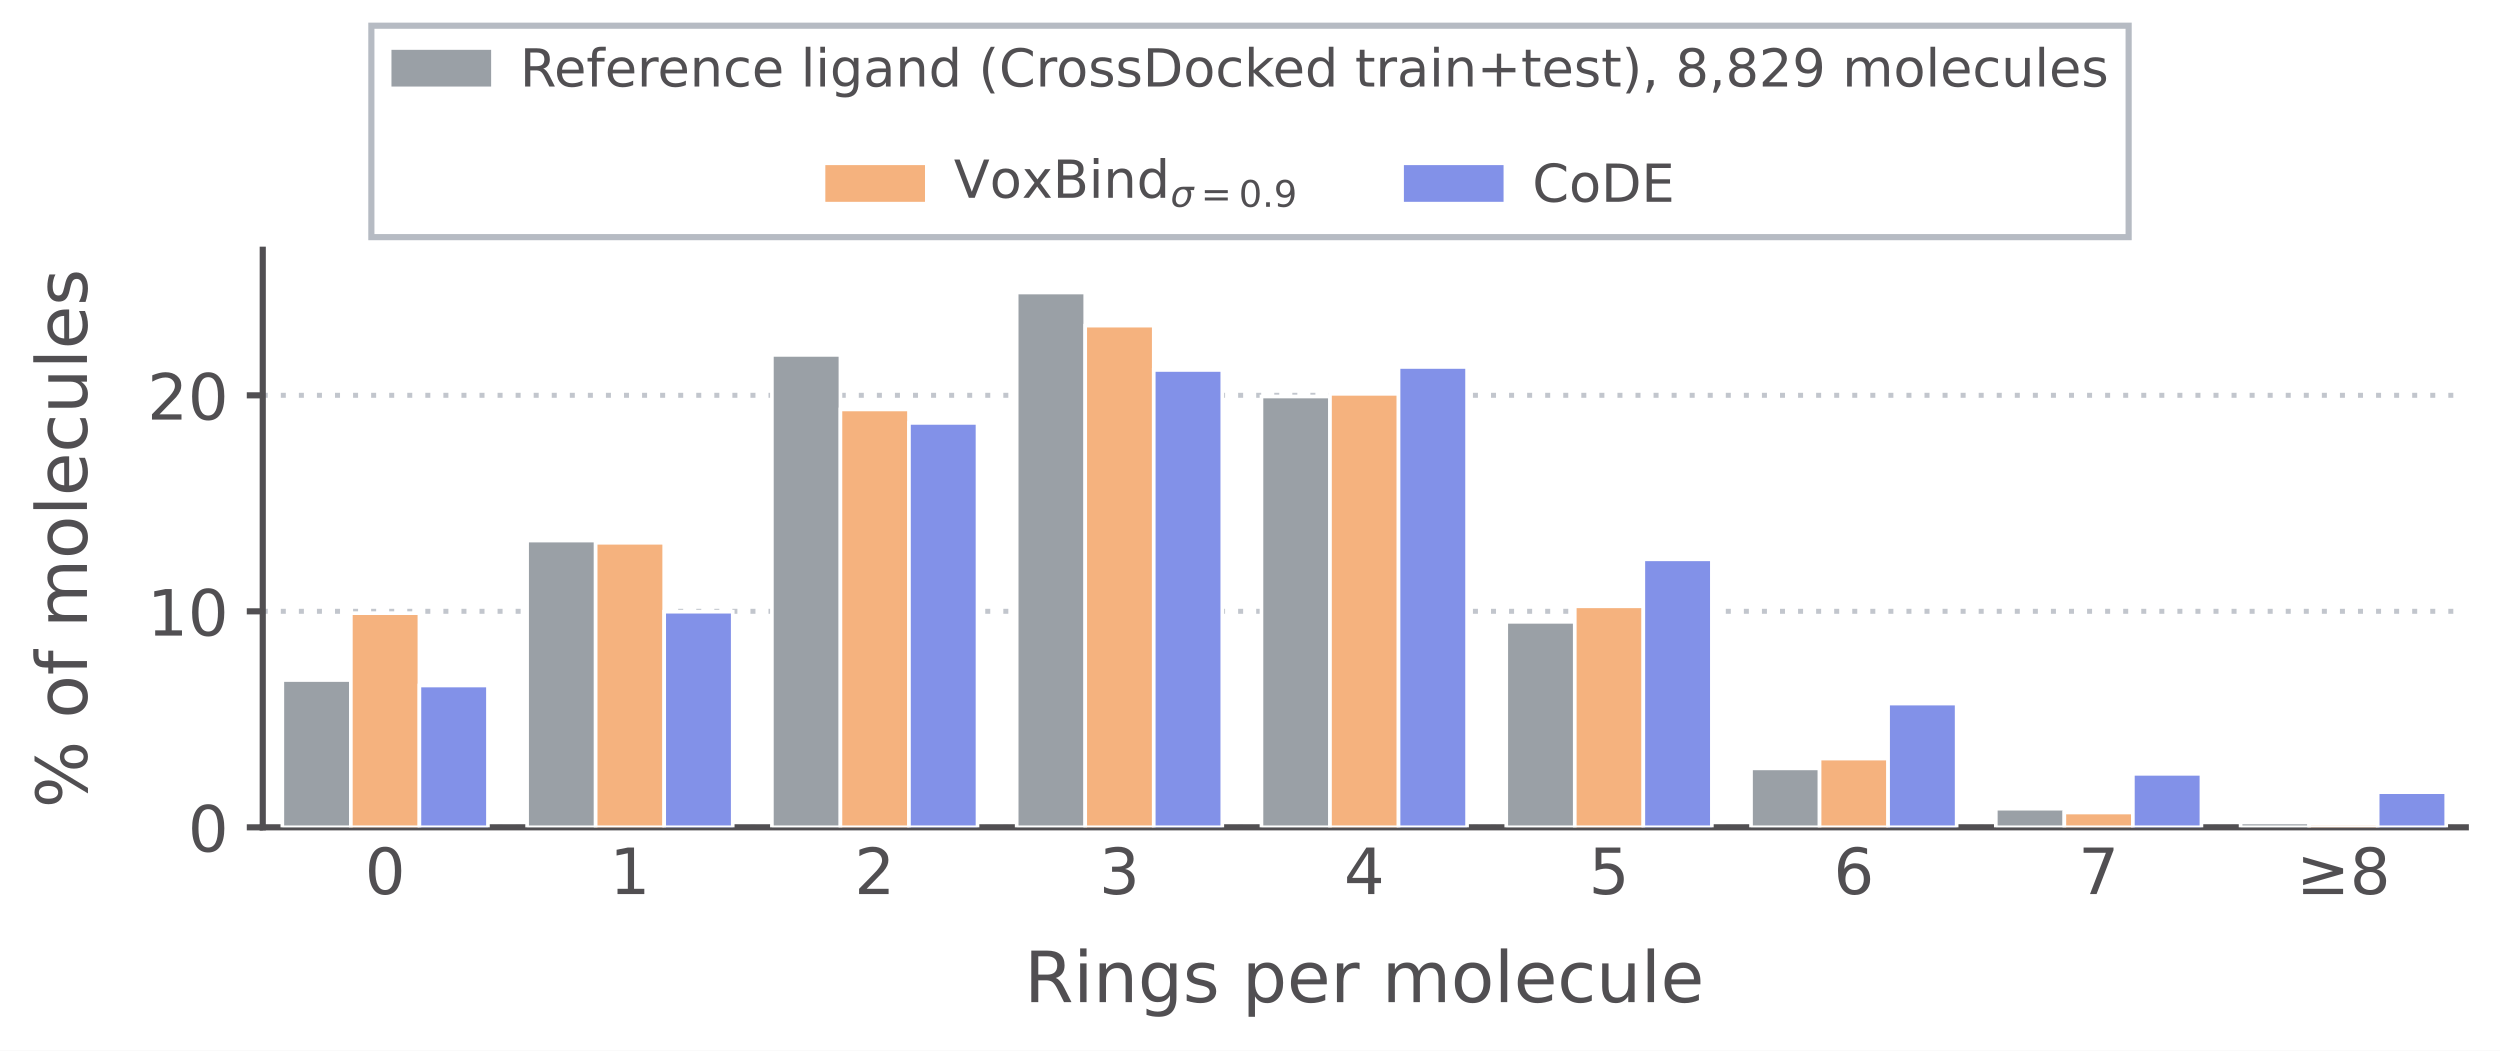
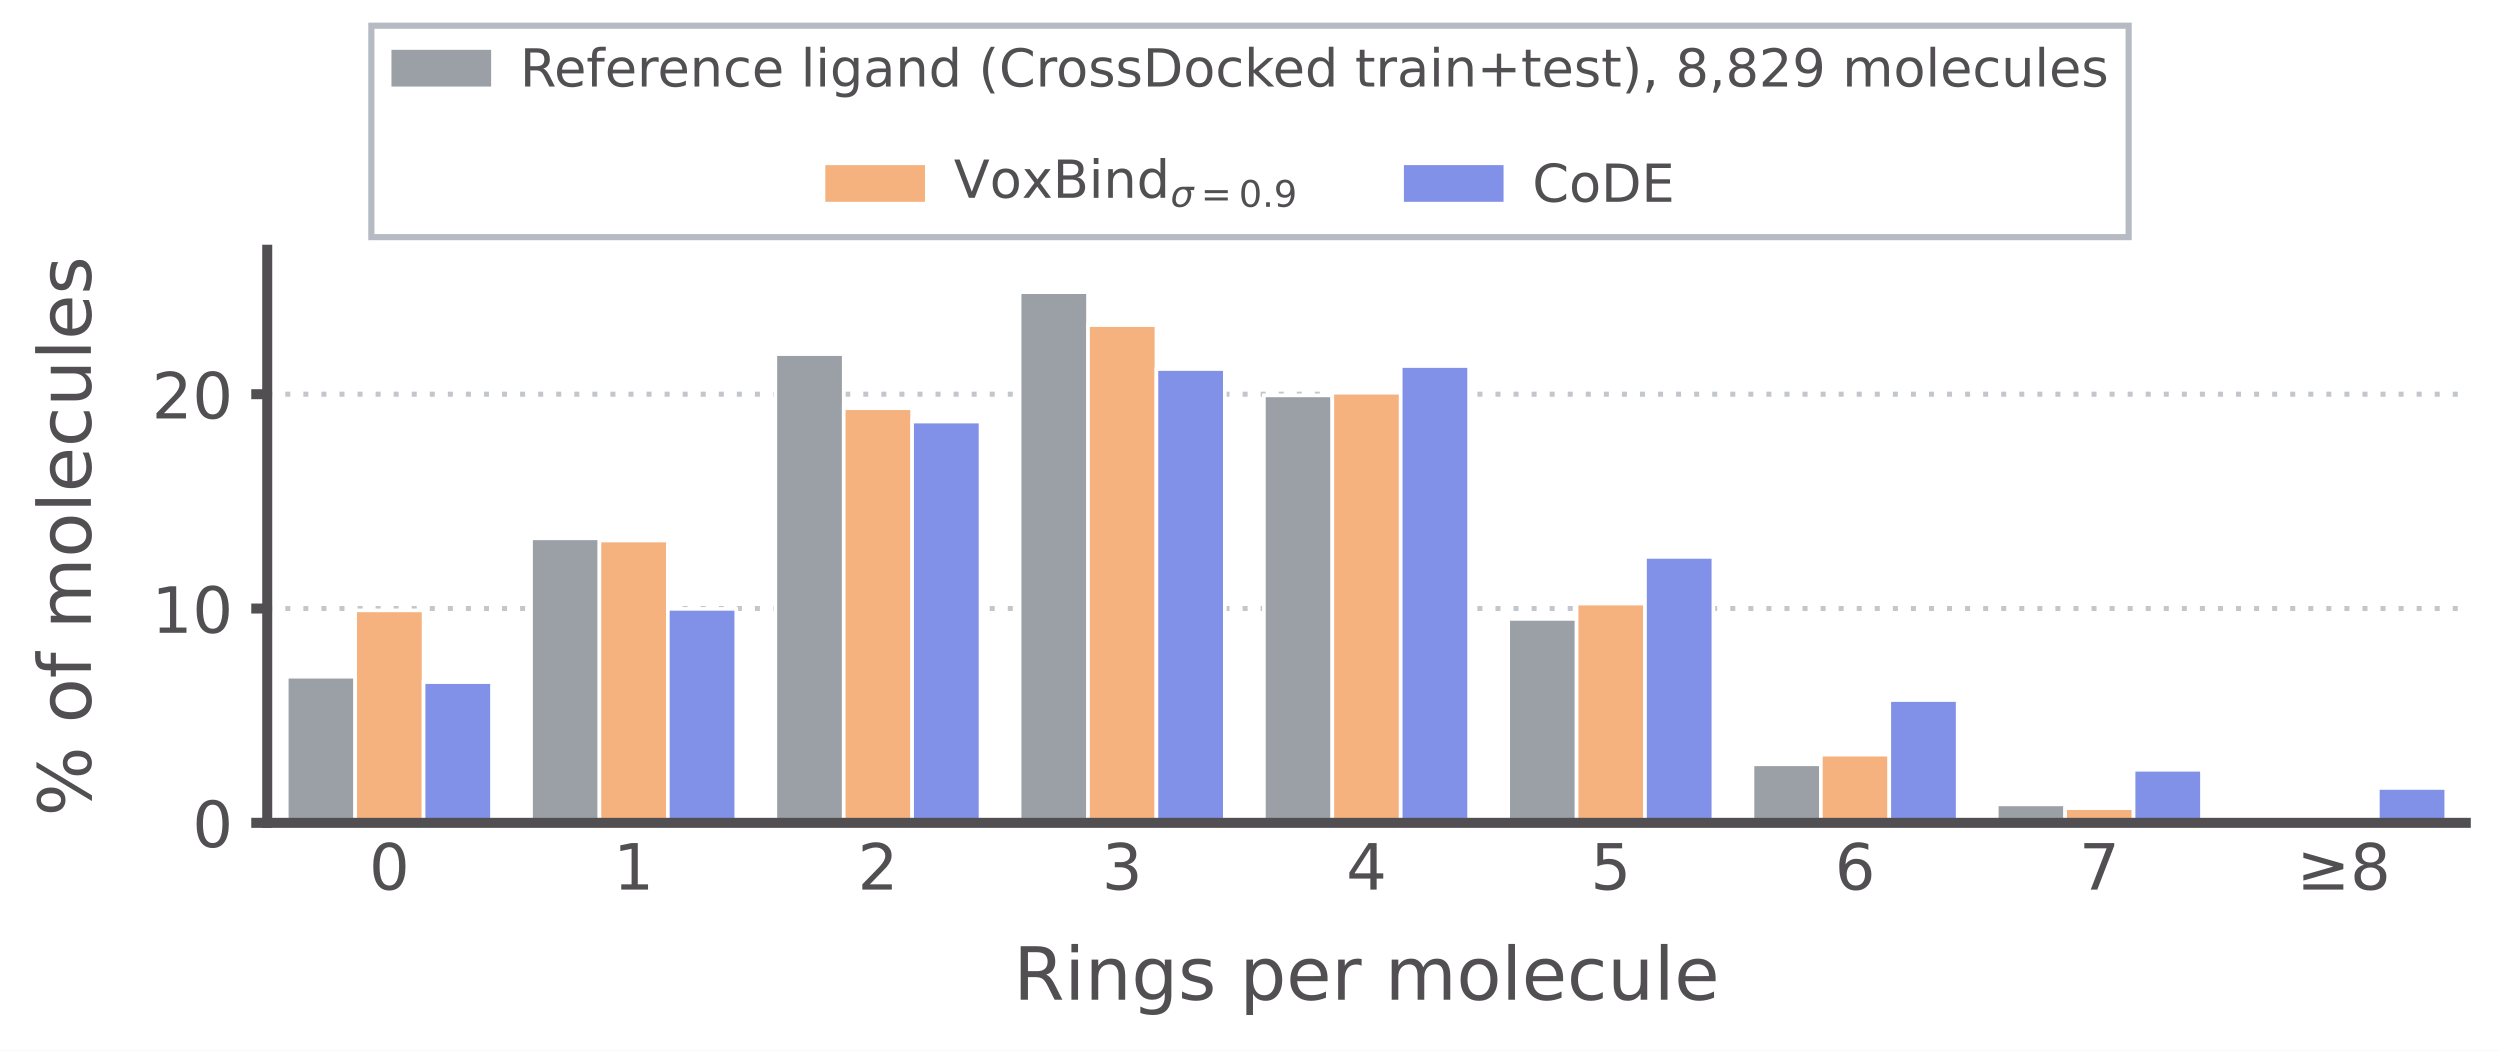
<svg xmlns="http://www.w3.org/2000/svg" xmlns:xlink="http://www.w3.org/1999/xlink" width="548.1pt" height="230.353pt" viewBox="0 0 548.1 230.353" version="1.1">
  <defs>
    <style type="text/css">*{stroke-linejoin: round; stroke-linecap: butt}</style>
  </defs>
  <g id="figure_1">
    <g id="patch_1">
      <path d="M 0 230.353  L 548.1 230.353  L 548.1 0  L 0 0  z " style="fill: #ffffff" />
    </g>
    <g id="axes_1">
      <g id="patch_2">
-         <path d="M 57.605 181.38  L 540.6 181.38  L 540.6 54.754  L 57.605 54.754  z " style="fill: #ffffff" />
+         <path d="M 58.586 180.399  L 540.6 180.399  L 540.6 54.754  L 58.586 54.754  z " style="fill: #ffffff" />
      </g>
      <g id="matplotlib.axis_1">
        <g id="xtick_1">
          <g id="line2d_1" />
          <g id="text_1">
-             <text style="font-size: 14px; font-family: 'DejaVu Sans'; text-anchor: middle; fill: #514f52" x="84.438" y="196.018" transform="rotate(-0 84.43763 196.0183)">0</text>
+             <text style="font-size: 14px; font-family: 'DejaVu Sans'; text-anchor: middle; fill: #514f52" x="85.365" y="195.036" transform="rotate(-0 85.3649 195.0365)">0</text>
          </g>
        </g>
        <g id="xtick_2">
          <g id="line2d_2" />
          <g id="text_2">
-             <text style="font-size: 14px; font-family: 'DejaVu Sans'; text-anchor: middle; fill: #514f52" x="138.104" y="196.018" transform="rotate(-0 138.1038 196.0183)">1</text>
+             <text style="font-size: 14px; font-family: 'DejaVu Sans'; text-anchor: middle; fill: #514f52" x="138.922" y="195.036" transform="rotate(-0 138.922 195.0365)">1</text>
          </g>
        </g>
        <g id="xtick_3">
          <g id="line2d_3" />
          <g id="text_3">
-             <text style="font-size: 14px; font-family: 'DejaVu Sans'; text-anchor: middle; fill: #514f52" x="191.77" y="196.018" transform="rotate(-0 191.7699 196.0183)">2</text>
+             <text style="font-size: 14px; font-family: 'DejaVu Sans'; text-anchor: middle; fill: #514f52" x="192.479" y="195.036" transform="rotate(-0 192.479 195.0365)">2</text>
          </g>
        </g>
        <g id="xtick_4">
          <g id="line2d_4" />
          <g id="text_4">
-             <text style="font-size: 14px; font-family: 'DejaVu Sans'; text-anchor: middle; fill: #514f52" x="245.436" y="196.018" transform="rotate(-0 245.4361 196.0183)">3</text>
+             <text style="font-size: 14px; font-family: 'DejaVu Sans'; text-anchor: middle; fill: #514f52" x="246.036" y="195.036" transform="rotate(-0 246.0361 195.0365)">3</text>
          </g>
        </g>
        <g id="xtick_5">
          <g id="line2d_5" />
          <g id="text_5">
-             <text style="font-size: 14px; font-family: 'DejaVu Sans'; text-anchor: middle; fill: #514f52" x="299.102" y="196.018" transform="rotate(-0 299.1023 196.0183)">4</text>
+             <text style="font-size: 14px; font-family: 'DejaVu Sans'; text-anchor: middle; fill: #514f52" x="299.593" y="195.036" transform="rotate(-0 299.5932 195.0365)">4</text>
          </g>
        </g>
        <g id="xtick_6">
          <g id="line2d_6" />
          <g id="text_6">
-             <text style="font-size: 14px; font-family: 'DejaVu Sans'; text-anchor: middle; fill: #514f52" x="352.768" y="196.018" transform="rotate(-0 352.7684 196.0183)">5</text>
+             <text style="font-size: 14px; font-family: 'DejaVu Sans'; text-anchor: middle; fill: #514f52" x="353.15" y="195.036" transform="rotate(-0 353.1503 195.0365)">5</text>
          </g>
        </g>
        <g id="xtick_7">
          <g id="line2d_7" />
          <g id="text_7">
-             <text style="font-size: 14px; font-family: 'DejaVu Sans'; text-anchor: middle; fill: #514f52" x="406.435" y="196.018" transform="rotate(-0 406.4346 196.0183)">6</text>
+             <text style="font-size: 14px; font-family: 'DejaVu Sans'; text-anchor: middle; fill: #514f52" x="406.707" y="195.036" transform="rotate(-0 406.7073 195.0365)">6</text>
          </g>
        </g>
        <g id="xtick_8">
          <g id="line2d_8" />
          <g id="text_8">
-             <text style="font-size: 14px; font-family: 'DejaVu Sans'; text-anchor: middle; fill: #514f52" x="460.101" y="196.018" transform="rotate(-0 460.1008 196.0183)">7</text>
+             <text style="font-size: 14px; font-family: 'DejaVu Sans'; text-anchor: middle; fill: #514f52" x="460.264" y="195.036" transform="rotate(-0 460.2644 195.0365)">7</text>
          </g>
        </g>
        <g id="xtick_9">
          <g id="line2d_9" />
          <g id="text_9">
-             <text style="font-size: 14px; font-family: 'DejaVu Sans'; text-anchor: middle; fill: #514f52" x="513.767" y="196.018" transform="rotate(-0 513.7669 196.0183)">≥8</text>
+             <text style="font-size: 14px; font-family: 'DejaVu Sans'; text-anchor: middle; fill: #514f52" x="513.821" y="195.036" transform="rotate(-0 513.8215 195.0365)">≥8</text>
          </g>
        </g>
        <g id="text_10">
-           <text style="font-size: 15.5px; font-family: 'DejaVu Sans'; text-anchor: middle; fill: #514f52" x="299.102" y="219.707" transform="rotate(-0 299.1023 219.7074)">Rings per molecule</text>
+           <text style="font-size: 16.1px; font-family: 'DejaVu Sans'; text-anchor: middle; fill: #514f52" x="299.593" y="219.182" transform="rotate(-0 299.5932 219.1815)">Rings per molecule</text>
        </g>
      </g>
      <g id="matplotlib.axis_2">
        <g id="ytick_1">
          <g id="line2d_10">
-             <path d="M 57.605 181.38  L 540.6 181.38  " clip-path="url(#paf30f8d386)" style="fill: none; stroke-dasharray: 1.1,2.86; stroke-dashoffset: 0; stroke: #c2c6cd; stroke-width: 1.1" />
+             <path d="M 58.586 180.399  L 540.6 180.399  " clip-path="url(#p2c76a7b653)" style="fill: none; stroke-dasharray: 1.1,2.86; stroke-dashoffset: 0; stroke: #c2c6cd; stroke-width: 1.1" />
          </g>
          <g id="line2d_11">
            <defs>
-               <path id="m5d8ce559c7" d="M 0 0  L -3.5 0  " style="stroke: #514f52; stroke-width: 1.35" />
+               <path id="me2072ecf5c" d="M 0 0  L -3.5 0  " style="stroke: #514f52; stroke-width: 2.2" />
            </defs>
            <g>
-               <use xlink:href="#m5d8ce559c7" x="57.605" y="181.38" style="fill: #514f52; stroke: #514f52; stroke-width: 1.35" />
+               <use xlink:href="#me2072ecf5c" x="58.586" y="180.399" style="fill: #514f52; stroke: #514f52; stroke-width: 2.2" />
            </g>
          </g>
          <g id="text_11">
-             <text style="font-size: 14px; font-family: 'DejaVu Sans'; text-anchor: end; fill: #514f52" x="50.105" y="186.699" transform="rotate(-0 50.10455 186.6994)">0</text>
+             <text style="font-size: 14px; font-family: 'DejaVu Sans'; text-anchor: end; fill: #514f52" x="51.086" y="185.718" transform="rotate(-0 51.08636 185.7176)">0</text>
          </g>
        </g>
        <g id="ytick_2">
          <g id="line2d_12">
-             <path d="M 57.605 134.026  L 540.6 134.026  " clip-path="url(#paf30f8d386)" style="fill: none; stroke-dasharray: 1.1,2.86; stroke-dashoffset: 0; stroke: #c2c6cd; stroke-width: 1.1" />
+             <path d="M 58.586 133.411  L 540.6 133.411  " clip-path="url(#p2c76a7b653)" style="fill: none; stroke-dasharray: 1.1,2.86; stroke-dashoffset: 0; stroke: #c2c6cd; stroke-width: 1.1" />
          </g>
          <g id="line2d_13">
            <g>
-               <use xlink:href="#m5d8ce559c7" x="57.605" y="134.026" style="fill: #514f52; stroke: #514f52; stroke-width: 1.35" />
+               <use xlink:href="#me2072ecf5c" x="58.586" y="133.411" style="fill: #514f52; stroke: #514f52; stroke-width: 2.2" />
            </g>
          </g>
          <g id="text_12">
-             <text style="font-size: 14px; font-family: 'DejaVu Sans'; text-anchor: end; fill: #514f52" x="50.105" y="139.345" transform="rotate(-0 50.10455 139.3448)">10</text>
+             <text style="font-size: 14px; font-family: 'DejaVu Sans'; text-anchor: end; fill: #514f52" x="51.086" y="138.73" transform="rotate(-0 51.08636 138.7301)">10</text>
          </g>
        </g>
        <g id="ytick_3">
          <g id="line2d_14">
-             <path d="M 57.605 86.671  L 540.6 86.671  " clip-path="url(#paf30f8d386)" style="fill: none; stroke-dasharray: 1.1,2.86; stroke-dashoffset: 0; stroke: #c2c6cd; stroke-width: 1.1" />
+             <path d="M 58.586 86.424  L 540.6 86.424  " clip-path="url(#p2c76a7b653)" style="fill: none; stroke-dasharray: 1.1,2.86; stroke-dashoffset: 0; stroke: #c2c6cd; stroke-width: 1.1" />
          </g>
          <g id="line2d_15">
            <g>
-               <use xlink:href="#m5d8ce559c7" x="57.605" y="86.671" style="fill: #514f52; stroke: #514f52; stroke-width: 1.35" />
+               <use xlink:href="#me2072ecf5c" x="58.586" y="86.424" style="fill: #514f52; stroke: #514f52; stroke-width: 2.2" />
            </g>
          </g>
          <g id="text_13">
-             <text style="font-size: 14px; font-family: 'DejaVu Sans'; text-anchor: end; fill: #514f52" x="50.105" y="91.99" transform="rotate(-0 50.10455 91.99018)">20</text>
+             <text style="font-size: 14px; font-family: 'DejaVu Sans'; text-anchor: end; fill: #514f52" x="51.086" y="91.743" transform="rotate(-0 51.08636 91.7427)">20</text>
          </g>
        </g>
        <g id="text_14">
-           <text style="font-size: 15.5px; font-family: 'DejaVu Sans'; text-anchor: middle; fill: #514f52" x="19.066" y="118.067" transform="rotate(-90 19.06603 118.0672)">% of molecules</text>
+           <text style="font-size: 16.1px; font-family: 'DejaVu Sans'; text-anchor: middle; fill: #514f52" x="19.923" y="117.576" transform="rotate(-90 19.92307 117.5763)">% of molecules</text>
        </g>
      </g>
      <g id="patch_3">
-         <path d="M 57.605 181.38  L 57.605 54.754  " style="fill: none; stroke: #514f52; stroke-width: 1.35; stroke-linejoin: miter; stroke-linecap: square" />
+         <path d="M 62.871 180.399  L 77.867 180.399  L 77.867 148.361  L 62.871 148.361  z " clip-path="url(#p2c76a7b653)" style="fill: #9aa0a6; stroke: #ffffff; stroke-width: 0.8; stroke-linejoin: miter" />
      </g>
      <g id="patch_4">
-         <path d="M 57.605 181.38  L 540.6 181.38  " style="fill: none; stroke: #514f52; stroke-width: 1.35; stroke-linejoin: miter; stroke-linecap: square" />
+         <path d="M 116.428 180.399  L 131.424 180.399  L 131.424 118.025  L 116.428 118.025  z " clip-path="url(#p2c76a7b653)" style="fill: #9aa0a6; stroke: #ffffff; stroke-width: 0.8; stroke-linejoin: miter" />
      </g>
      <g id="patch_5">
-         <path d="M 61.898 181.38  L 76.924 181.38  L 76.924 149.092  L 61.898 149.092  z " clip-path="url(#paf30f8d386)" style="fill: #9aa0a6; stroke: #ffffff; stroke-width: 0.8; stroke-linejoin: miter" />
+         <path d="M 169.985 180.399  L 184.981 180.399  L 184.981 77.632  L 169.985 77.632  z " clip-path="url(#p2c76a7b653)" style="fill: #9aa0a6; stroke: #ffffff; stroke-width: 0.8; stroke-linejoin: miter" />
      </g>
      <g id="patch_6">
-         <path d="M 115.564 181.38  L 130.591 181.38  L 130.591 118.52  L 115.564 118.52  z " clip-path="url(#paf30f8d386)" style="fill: #9aa0a6; stroke: #ffffff; stroke-width: 0.8; stroke-linejoin: miter" />
+         <path d="M 223.542 180.399  L 238.538 180.399  L 238.538 64.061  L 223.542 64.061  z " clip-path="url(#p2c76a7b653)" style="fill: #9aa0a6; stroke: #ffffff; stroke-width: 0.8; stroke-linejoin: miter" />
      </g>
      <g id="patch_7">
-         <path d="M 169.23 181.38  L 184.257 181.38  L 184.257 77.811  L 169.23 77.811  z " clip-path="url(#paf30f8d386)" style="fill: #9aa0a6; stroke: #ffffff; stroke-width: 0.8; stroke-linejoin: miter" />
+         <path d="M 277.099 180.399  L 292.095 180.399  L 292.095 86.679  L 277.099 86.679  z " clip-path="url(#p2c76a7b653)" style="fill: #9aa0a6; stroke: #ffffff; stroke-width: 0.8; stroke-linejoin: miter" />
      </g>
      <g id="patch_8">
-         <path d="M 222.896 181.38  L 237.923 181.38  L 237.923 64.134  L 222.896 64.134  z " clip-path="url(#paf30f8d386)" style="fill: #9aa0a6; stroke: #ffffff; stroke-width: 0.8; stroke-linejoin: miter" />
+         <path d="M 330.656 180.399  L 345.652 180.399  L 345.652 135.694  L 330.656 135.694  z " clip-path="url(#p2c76a7b653)" style="fill: #9aa0a6; stroke: #ffffff; stroke-width: 0.8; stroke-linejoin: miter" />
      </g>
      <g id="patch_9">
-         <path d="M 276.562 181.38  L 291.589 181.38  L 291.589 86.929  L 276.562 86.929  z " clip-path="url(#paf30f8d386)" style="fill: #9aa0a6; stroke: #ffffff; stroke-width: 0.8; stroke-linejoin: miter" />
+         <path d="M 384.213 180.399  L 399.209 180.399  L 399.209 167.573  L 384.213 167.573  z " clip-path="url(#p2c76a7b653)" style="fill: #9aa0a6; stroke: #ffffff; stroke-width: 0.8; stroke-linejoin: miter" />
      </g>
      <g id="patch_10">
-         <path d="M 330.229 181.38  L 345.255 181.38  L 345.255 136.327  L 330.229 136.327  z " clip-path="url(#paf30f8d386)" style="fill: #9aa0a6; stroke: #ffffff; stroke-width: 0.8; stroke-linejoin: miter" />
+         <path d="M 437.77 180.399  L 452.766 180.399  L 452.766 176.354  L 437.77 176.354  z " clip-path="url(#p2c76a7b653)" style="fill: #9aa0a6; stroke: #ffffff; stroke-width: 0.8; stroke-linejoin: miter" />
      </g>
      <g id="patch_11">
-         <path d="M 383.895 181.38  L 398.921 181.38  L 398.921 168.454  L 383.895 168.454  z " clip-path="url(#paf30f8d386)" style="fill: #9aa0a6; stroke: #ffffff; stroke-width: 0.8; stroke-linejoin: miter" />
+         <path d="M 491.327 180.399  L 506.323 180.399  L 506.323 179.334  L 491.327 179.334  z " clip-path="url(#p2c76a7b653)" style="fill: #9aa0a6; stroke: #ffffff; stroke-width: 0.8; stroke-linejoin: miter" />
      </g>
      <g id="patch_12">
-         <path d="M 437.561 181.38  L 452.587 181.38  L 452.587 177.304  L 437.561 177.304  z " clip-path="url(#paf30f8d386)" style="fill: #9aa0a6; stroke: #ffffff; stroke-width: 0.8; stroke-linejoin: miter" />
+         <path d="M 77.867 180.399  L 92.863 180.399  L 92.863 133.816  L 77.867 133.816  z " clip-path="url(#p2c76a7b653)" style="fill: #f5b27e; stroke: #ffffff; stroke-width: 0.8; stroke-linejoin: miter" />
      </g>
      <g id="patch_13">
-         <path d="M 491.227 181.38  L 506.254 181.38  L 506.254 180.308  L 491.227 180.308  z " clip-path="url(#paf30f8d386)" style="fill: #9aa0a6; stroke: #ffffff; stroke-width: 0.8; stroke-linejoin: miter" />
+         <path d="M 131.424 180.399  L 146.42 180.399  L 146.42 118.507  L 131.424 118.507  z " clip-path="url(#p2c76a7b653)" style="fill: #f5b27e; stroke: #ffffff; stroke-width: 0.8; stroke-linejoin: miter" />
      </g>
      <g id="patch_14">
-         <path d="M 76.924 181.38  L 91.951 181.38  L 91.951 134.434  L 76.924 134.434  z " clip-path="url(#paf30f8d386)" style="fill: #f5b27e; stroke: #ffffff; stroke-width: 0.8; stroke-linejoin: miter" />
+         <path d="M 184.981 180.399  L 199.977 180.399  L 199.977 89.498  L 184.981 89.498  z " clip-path="url(#p2c76a7b653)" style="fill: #f5b27e; stroke: #ffffff; stroke-width: 0.8; stroke-linejoin: miter" />
      </g>
      <g id="patch_15">
-         <path d="M 130.591 181.38  L 145.617 181.38  L 145.617 119.005  L 130.591 119.005  z " clip-path="url(#paf30f8d386)" style="fill: #f5b27e; stroke: #ffffff; stroke-width: 0.8; stroke-linejoin: miter" />
+         <path d="M 238.538 180.399  L 253.534 180.399  L 253.534 71.27  L 238.538 71.27  z " clip-path="url(#p2c76a7b653)" style="fill: #f5b27e; stroke: #ffffff; stroke-width: 0.8; stroke-linejoin: miter" />
      </g>
      <g id="patch_16">
-         <path d="M 184.257 181.38  L 199.283 181.38  L 199.283 89.769  L 184.257 89.769  z " clip-path="url(#paf30f8d386)" style="fill: #f5b27e; stroke: #ffffff; stroke-width: 0.8; stroke-linejoin: miter" />
+         <path d="M 292.095 180.399  L 307.091 180.399  L 307.091 86.102  L 292.095 86.102  z " clip-path="url(#p2c76a7b653)" style="fill: #f5b27e; stroke: #ffffff; stroke-width: 0.8; stroke-linejoin: miter" />
      </g>
      <g id="patch_17">
-         <path d="M 237.923 181.38  L 252.949 181.38  L 252.949 71.399  L 237.923 71.399  z " clip-path="url(#paf30f8d386)" style="fill: #f5b27e; stroke: #ffffff; stroke-width: 0.8; stroke-linejoin: miter" />
+         <path d="M 345.652 180.399  L 360.648 180.399  L 360.648 132.327  L 345.652 132.327  z " clip-path="url(#p2c76a7b653)" style="fill: #f5b27e; stroke: #ffffff; stroke-width: 0.8; stroke-linejoin: miter" />
      </g>
      <g id="patch_18">
-         <path d="M 291.589 181.38  L 306.616 181.38  L 306.616 86.347  L 291.589 86.347  z " clip-path="url(#paf30f8d386)" style="fill: #f5b27e; stroke: #ffffff; stroke-width: 0.8; stroke-linejoin: miter" />
+         <path d="M 399.209 180.399  L 414.205 180.399  L 414.205 165.447  L 399.209 165.447  z " clip-path="url(#p2c76a7b653)" style="fill: #f5b27e; stroke: #ffffff; stroke-width: 0.8; stroke-linejoin: miter" />
      </g>
      <g id="patch_19">
-         <path d="M 345.255 181.38  L 360.282 181.38  L 360.282 132.933  L 345.255 132.933  z " clip-path="url(#paf30f8d386)" style="fill: #f5b27e; stroke: #ffffff; stroke-width: 0.8; stroke-linejoin: miter" />
+         <path d="M 452.766 180.399  L 467.762 180.399  L 467.762 177.182  L 452.766 177.182  z " clip-path="url(#p2c76a7b653)" style="fill: #f5b27e; stroke: #ffffff; stroke-width: 0.8; stroke-linejoin: miter" />
      </g>
      <g id="patch_20">
-         <path d="M 398.921 181.38  L 413.948 181.38  L 413.948 166.312  L 398.921 166.312  z " clip-path="url(#paf30f8d386)" style="fill: #f5b27e; stroke: #ffffff; stroke-width: 0.8; stroke-linejoin: miter" />
+         <path d="M 506.323 180.399  L 521.319 180.399  L 521.319 179.565  L 506.323 179.565  z " clip-path="url(#p2c76a7b653)" style="fill: #f5b27e; stroke: #ffffff; stroke-width: 0.8; stroke-linejoin: miter" />
      </g>
      <g id="patch_21">
-         <path d="M 452.587 181.38  L 467.614 181.38  L 467.614 178.139  L 452.587 178.139  z " clip-path="url(#paf30f8d386)" style="fill: #f5b27e; stroke: #ffffff; stroke-width: 0.8; stroke-linejoin: miter" />
+         <path d="M 92.863 180.399  L 107.859 180.399  L 107.859 149.543  L 92.863 149.543  z " clip-path="url(#p2c76a7b653)" style="fill: #8291e8; stroke: #ffffff; stroke-width: 0.8; stroke-linejoin: miter" />
      </g>
      <g id="patch_22">
-         <path d="M 506.254 181.38  L 521.28 181.38  L 521.28 180.54  L 506.254 180.54  z " clip-path="url(#paf30f8d386)" style="fill: #f5b27e; stroke: #ffffff; stroke-width: 0.8; stroke-linejoin: miter" />
+         <path d="M 146.42 180.399  L 161.416 180.399  L 161.416 133.489  L 146.42 133.489  z " clip-path="url(#p2c76a7b653)" style="fill: #8291e8; stroke: #ffffff; stroke-width: 0.8; stroke-linejoin: miter" />
      </g>
      <g id="patch_23">
-         <path d="M 91.951 181.38  L 106.977 181.38  L 106.977 150.284  L 91.951 150.284  z " clip-path="url(#paf30f8d386)" style="fill: #8291e8; stroke: #ffffff; stroke-width: 0.8; stroke-linejoin: miter" />
+         <path d="M 199.977 180.399  L 214.973 180.399  L 214.973 92.428  L 199.977 92.428  z " clip-path="url(#p2c76a7b653)" style="fill: #8291e8; stroke: #ffffff; stroke-width: 0.8; stroke-linejoin: miter" />
      </g>
      <g id="patch_24">
-         <path d="M 145.617 181.38  L 160.644 181.38  L 160.644 134.104  L 145.617 134.104  z " clip-path="url(#paf30f8d386)" style="fill: #8291e8; stroke: #ffffff; stroke-width: 0.8; stroke-linejoin: miter" />
+         <path d="M 253.534 180.399  L 268.53 180.399  L 268.53 80.909  L 253.534 80.909  z " clip-path="url(#p2c76a7b653)" style="fill: #8291e8; stroke: #ffffff; stroke-width: 0.8; stroke-linejoin: miter" />
      </g>
      <g id="patch_25">
-         <path d="M 199.283 181.38  L 214.31 181.38  L 214.31 92.722  L 199.283 92.722  z " clip-path="url(#paf30f8d386)" style="fill: #8291e8; stroke: #ffffff; stroke-width: 0.8; stroke-linejoin: miter" />
+         <path d="M 307.091 180.399  L 322.087 180.399  L 322.087 80.253  L 307.091 80.253  z " clip-path="url(#p2c76a7b653)" style="fill: #8291e8; stroke: #ffffff; stroke-width: 0.8; stroke-linejoin: miter" />
      </g>
      <g id="patch_26">
-         <path d="M 252.949 181.38  L 267.976 181.38  L 267.976 81.114  L 252.949 81.114  z " clip-path="url(#paf30f8d386)" style="fill: #8291e8; stroke: #ffffff; stroke-width: 0.8; stroke-linejoin: miter" />
+         <path d="M 360.648 180.399  L 375.644 180.399  L 375.644 122.09  L 360.648 122.09  z " clip-path="url(#p2c76a7b653)" style="fill: #8291e8; stroke: #ffffff; stroke-width: 0.8; stroke-linejoin: miter" />
      </g>
      <g id="patch_27">
-         <path d="M 306.616 181.38  L 321.642 181.38  L 321.642 80.452  L 306.616 80.452  z " clip-path="url(#paf30f8d386)" style="fill: #8291e8; stroke: #ffffff; stroke-width: 0.8; stroke-linejoin: miter" />
+         <path d="M 414.205 180.399  L 429.201 180.399  L 429.201 153.482  L 414.205 153.482  z " clip-path="url(#p2c76a7b653)" style="fill: #8291e8; stroke: #ffffff; stroke-width: 0.8; stroke-linejoin: miter" />
      </g>
      <g id="patch_28">
-         <path d="M 360.282 181.38  L 375.308 181.38  L 375.308 122.616  L 360.282 122.616  z " clip-path="url(#paf30f8d386)" style="fill: #8291e8; stroke: #ffffff; stroke-width: 0.8; stroke-linejoin: miter" />
+         <path d="M 467.762 180.399  L 482.758 180.399  L 482.758 168.761  L 467.762 168.761  z " clip-path="url(#p2c76a7b653)" style="fill: #8291e8; stroke: #ffffff; stroke-width: 0.8; stroke-linejoin: miter" />
      </g>
      <g id="patch_29">
-         <path d="M 413.948 181.38  L 428.974 181.38  L 428.974 154.254  L 413.948 154.254  z " clip-path="url(#paf30f8d386)" style="fill: #8291e8; stroke: #ffffff; stroke-width: 0.8; stroke-linejoin: miter" />
+         <path d="M 521.319 180.399  L 536.315 180.399  L 536.315 172.759  L 521.319 172.759  z " clip-path="url(#p2c76a7b653)" style="fill: #8291e8; stroke: #ffffff; stroke-width: 0.8; stroke-linejoin: miter" />
      </g>
      <g id="patch_30">
-         <path d="M 467.614 181.38  L 482.641 181.38  L 482.641 169.652  L 467.614 169.652  z " clip-path="url(#paf30f8d386)" style="fill: #8291e8; stroke: #ffffff; stroke-width: 0.8; stroke-linejoin: miter" />
+         <path d="M 58.586 180.399  L 58.586 54.754  " style="fill: none; stroke: #514f52; stroke-width: 2.2; stroke-linejoin: miter; stroke-linecap: square" />
      </g>
      <g id="patch_31">
-         <path d="M 521.28 181.38  L 536.307 181.38  L 536.307 173.682  L 521.28 173.682  z " clip-path="url(#paf30f8d386)" style="fill: #8291e8; stroke: #ffffff; stroke-width: 0.8; stroke-linejoin: miter" />
+         <path d="M 58.586 180.399  L 540.6 180.399  " style="fill: none; stroke: #514f52; stroke-width: 2.2; stroke-linejoin: miter; stroke-linecap: square" />
      </g>
    </g>
    <g id="patch_32">
      <path d="M 81.417 51.99  L 466.683 51.99  L 466.683 5.637  L 81.417 5.637  z " style="fill: #ffffff; stroke: #b6bbc3; stroke-width: 1.35; stroke-linejoin: miter" />
    </g>
    <g id="legend_1">
      <g id="patch_33">
        <path d="M 85.824 18.975  L 107.674 18.975  L 107.674 10.925  L 85.824 10.925  z " style="fill: #9aa0a6" />
      </g>
      <g id="text_15">
        <text style="font-size: 11.5px; font-family: 'DejaVu Sans'; text-anchor: start; fill: #514f52" x="113.999" y="18.975" transform="rotate(-0 113.9988 18.97497)">Reference ligand (CrossDocked train+test), 8,829 molecules</text>
      </g>
    </g>
    <g id="legend_2">
      <g id="patch_34">
        <path d="M 180.946 44.248  L 202.796 44.248  L 202.796 36.198  L 180.946 36.198  z " style="fill: #f5b27e" />
      </g>
      <g id="text_16">
        <g style="fill: #514f52" transform="translate(209.1208 44.24795)">
          <text>
            <tspan x="0" y="-0.875" style="font-size: 11.5px; font-family: 'DejaVu Sans'; fill: #514f52">V</tspan>
            <tspan x="7.867" y="-0.875" style="font-size: 11.5px; font-family: 'DejaVu Sans'; fill: #514f52">o</tspan>
            <tspan x="14.903" y="-0.875" style="font-size: 11.5px; font-family: 'DejaVu Sans'; fill: #514f52">x</tspan>
            <tspan x="21.708" y="-0.875" style="font-size: 11.5px; font-family: 'DejaVu Sans'; fill: #514f52">B</tspan>
            <tspan x="29.598" y="-0.875" style="font-size: 11.5px; font-family: 'DejaVu Sans'; fill: #514f52">i</tspan>
            <tspan x="32.793" y="-0.875" style="font-size: 11.5px; font-family: 'DejaVu Sans'; fill: #514f52">n</tspan>
            <tspan x="40.082" y="-0.875" style="font-size: 11.5px; font-family: 'DejaVu Sans'; fill: #514f52">d</tspan>
            <tspan x="47.496" y="1.094" style="font-style: oblique; font-size: 8.05px; font-family: 'DejaVu Sans'; fill: #514f52">σ</tspan>
            <tspan x="54.167" y="1.094" style="font-size: 8.05px; font-family: 'DejaVu Sans'; fill: #514f52">=</tspan>
            <tspan x="62.48" y="1.094" style="font-size: 8.05px; font-family: 'DejaVu Sans'; fill: #514f52">0</tspan>
            <tspan x="67.602" y="1.094" style="font-size: 8.05px; font-family: 'DejaVu Sans'; fill: #514f52">.</tspan>
            <tspan x="70.16" y="1.094" style="font-size: 8.05px; font-family: 'DejaVu Sans'; fill: #514f52">9</tspan>
          </text>
        </g>
      </g>
      <g id="patch_35">
        <path d="M 307.791 44.248  L 329.641 44.248  L 329.641 36.198  L 307.791 36.198  z " style="fill: #8291e8" />
      </g>
      <g id="text_17">
        <text style="font-size: 11.5px; font-family: 'DejaVu Sans'; text-anchor: start; fill: #514f52" x="335.966" y="44.248" transform="rotate(-0 335.9658 44.24795)">CoDE</text>
      </g>
    </g>
  </g>
  <defs>
-     <clipPath id="paf30f8d386">
-       <rect x="57.605" y="54.754" width="482.995" height="126.626" />
+     <clipPath id="p2c76a7b653">
+       <rect x="58.586" y="54.754" width="482.014" height="125.645" />
    </clipPath>
  </defs>
</svg>
